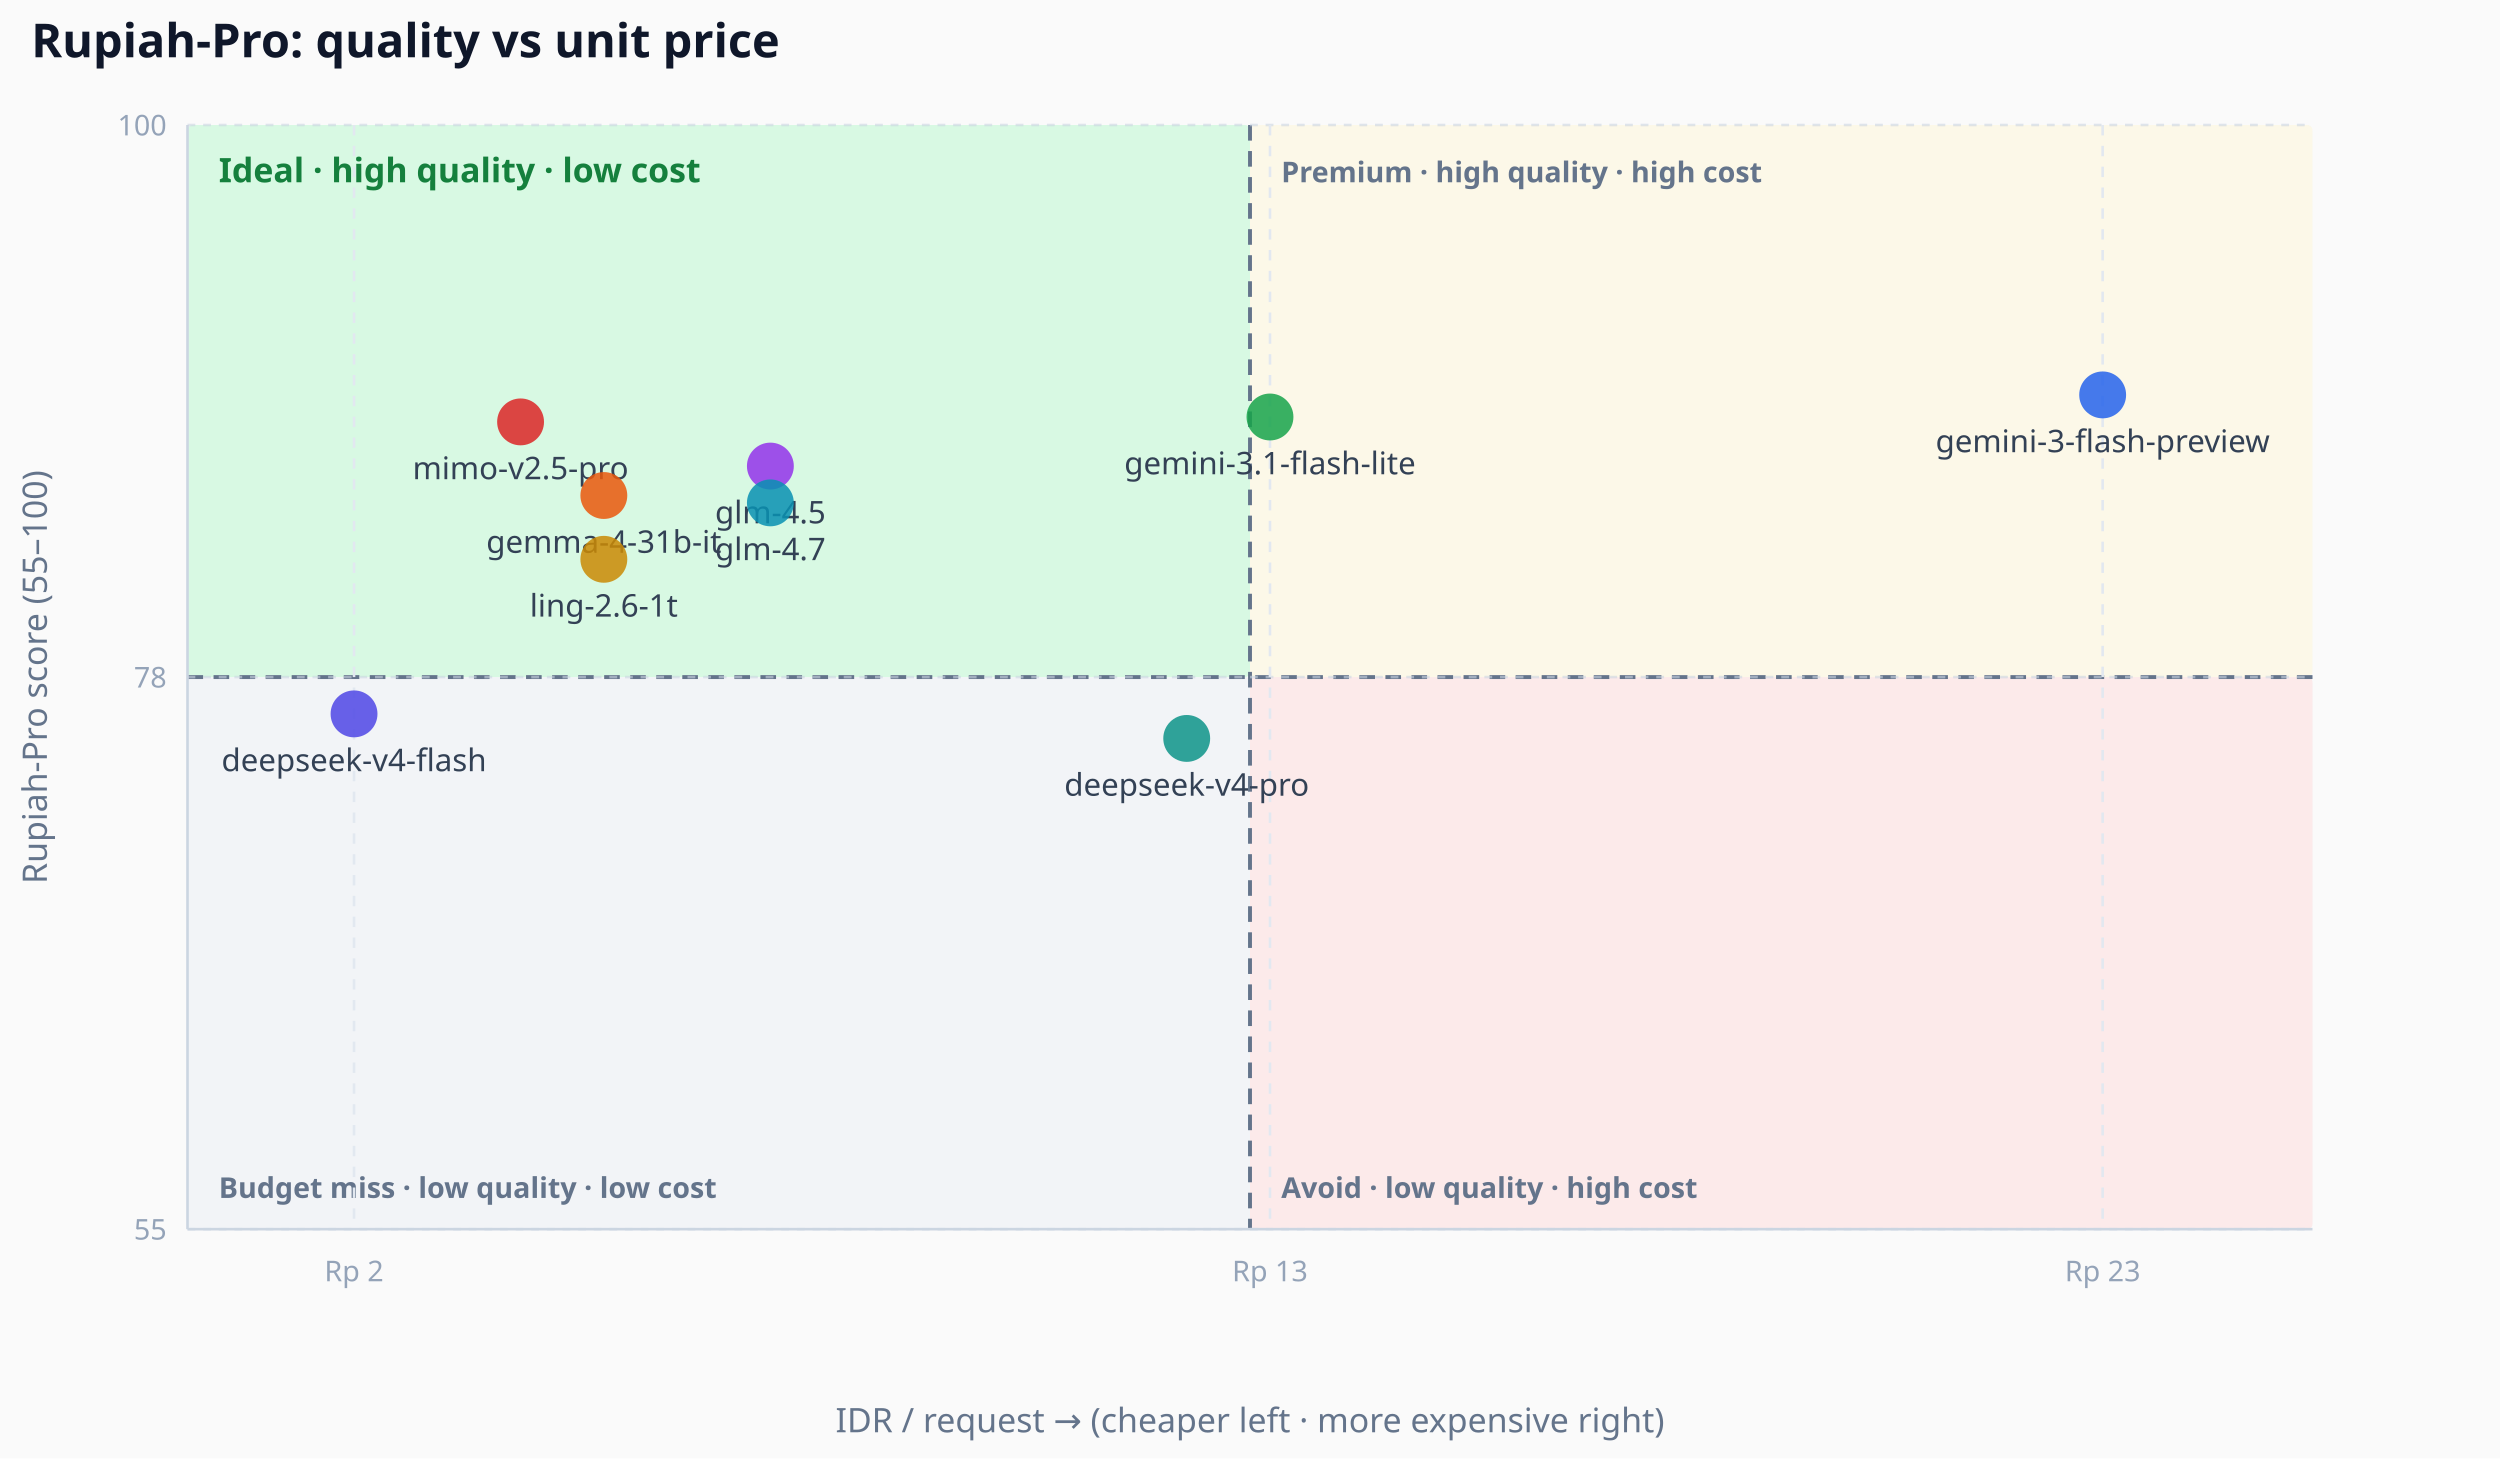
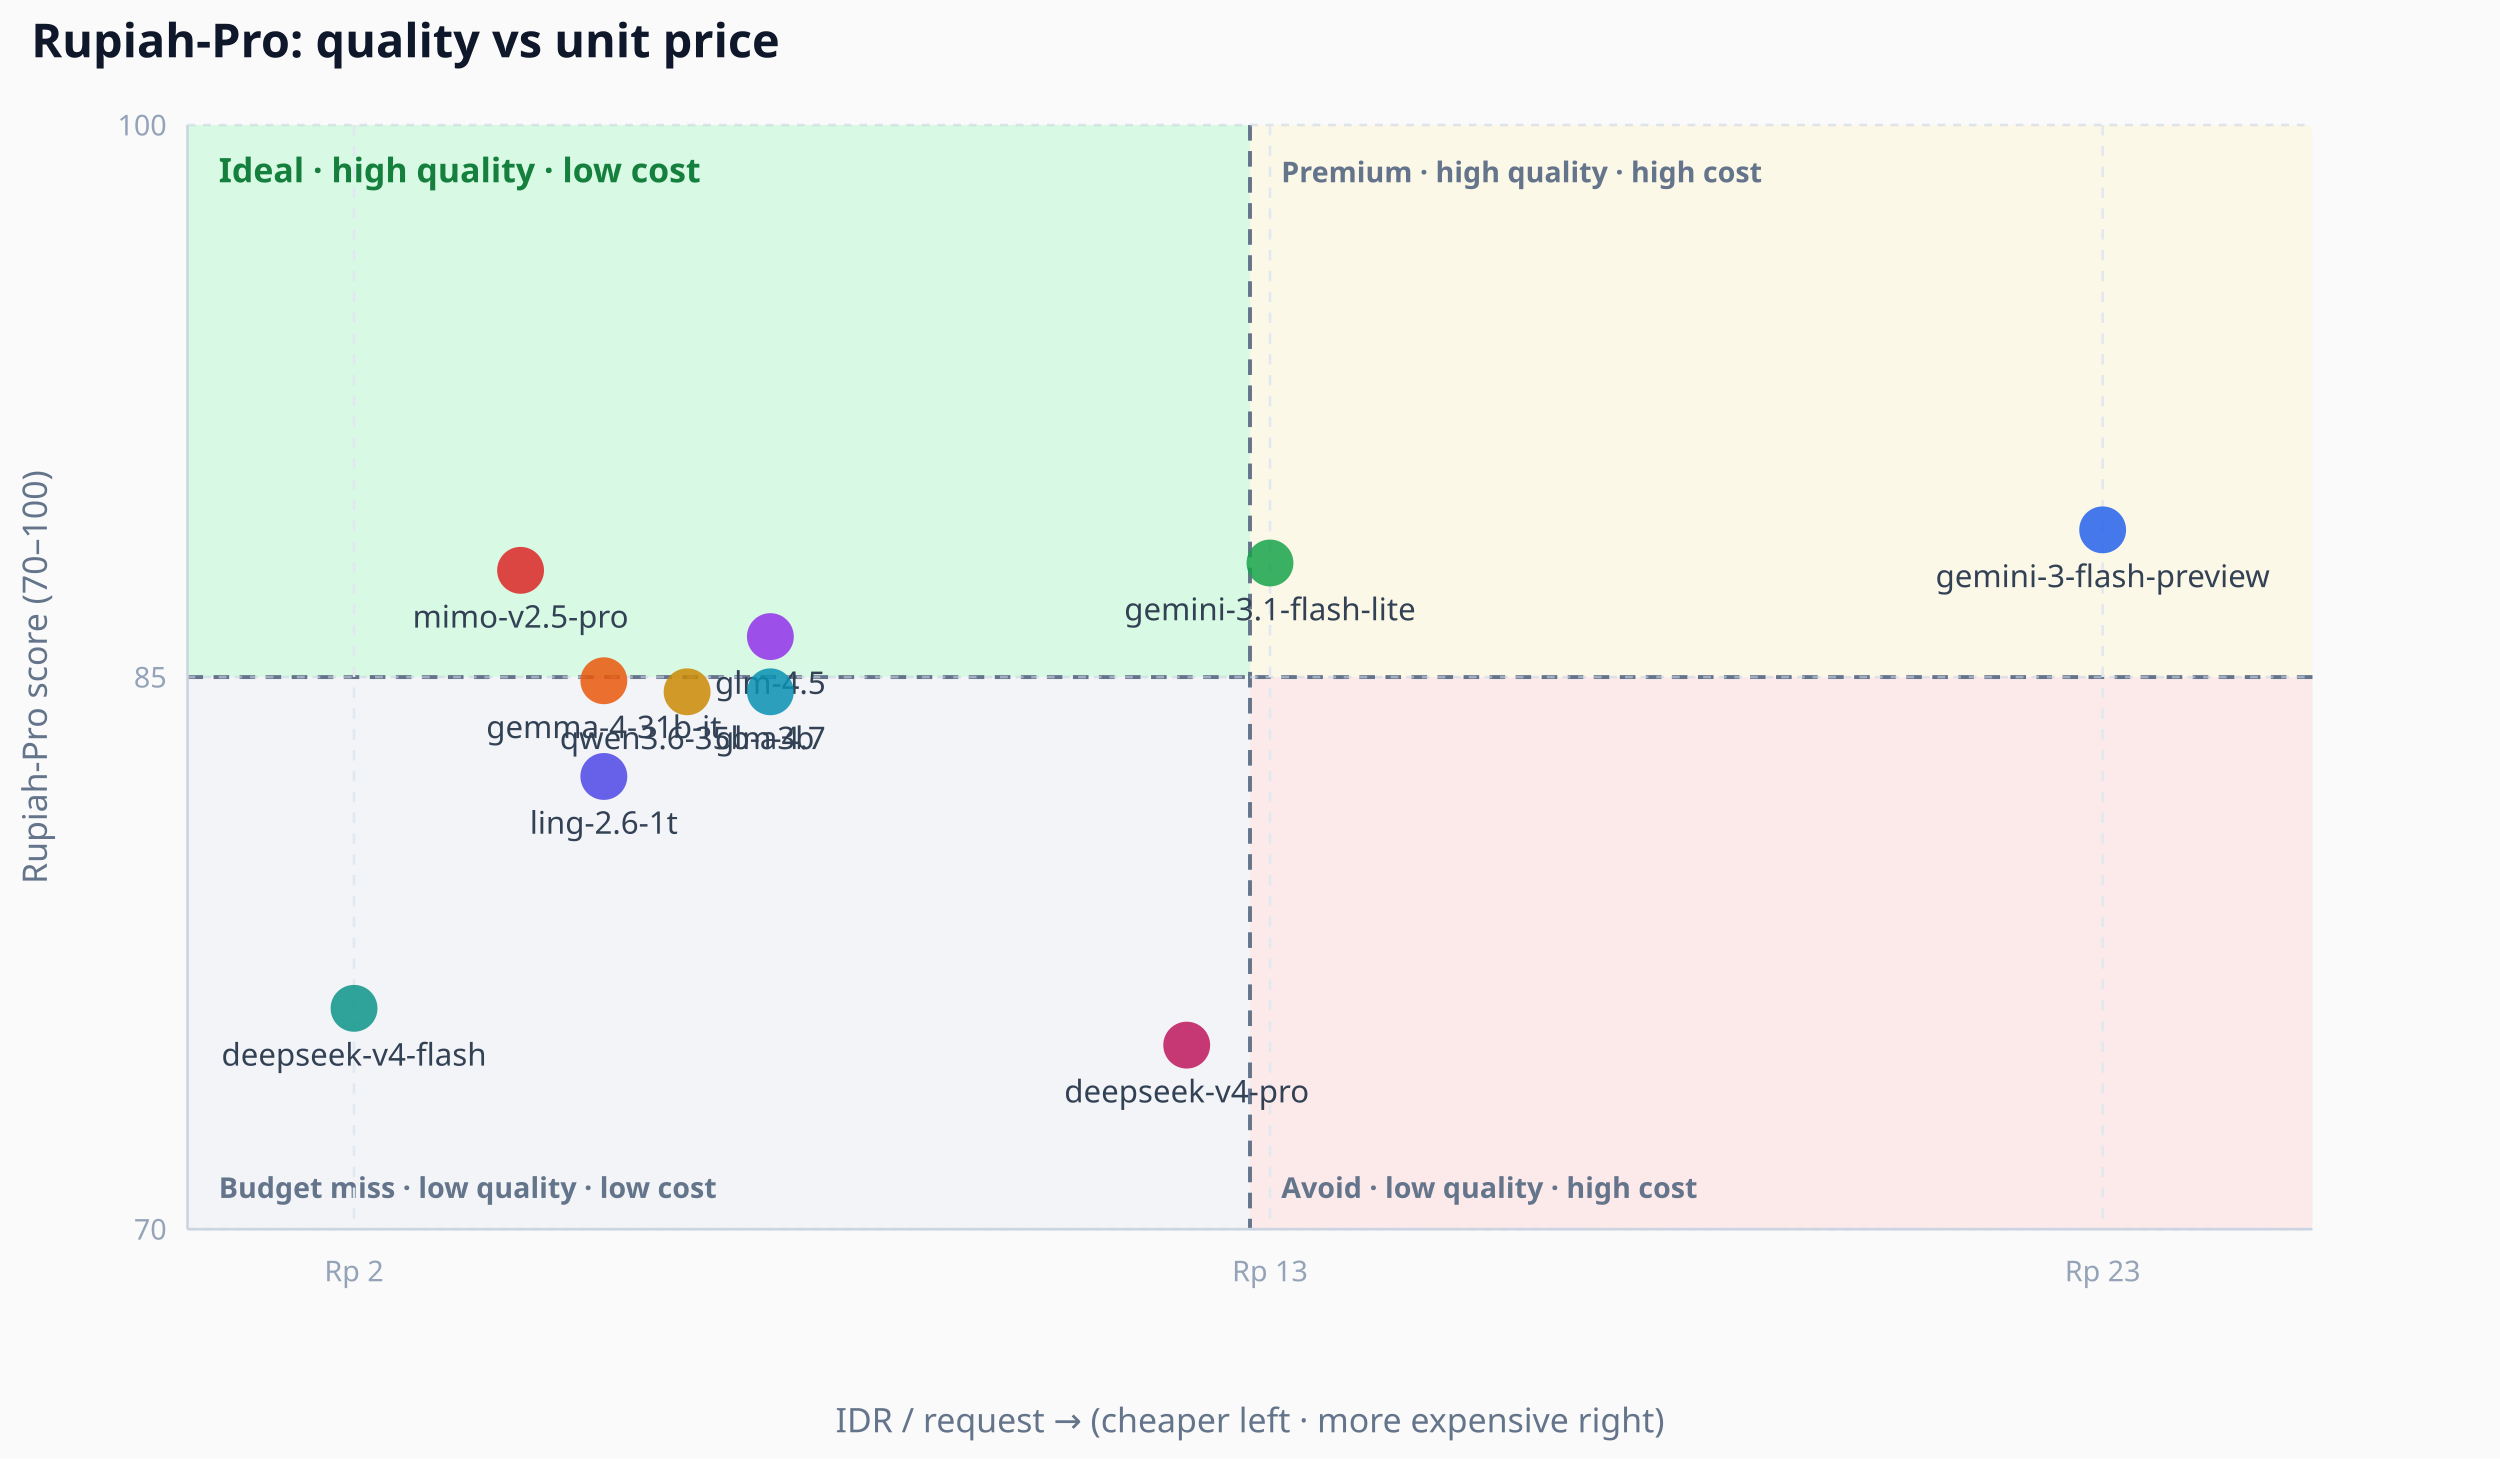
<svg xmlns="http://www.w3.org/2000/svg" viewBox="0 0 960 560" width="960" height="560">
  <style>
    .title { font: 600 18px system-ui, sans-serif; fill: #0f172a; }
    .axis { font: 13px system-ui, sans-serif; fill: #64748b; }
    .tick { font: 11px system-ui, sans-serif; fill: #94a3b8; }
    .dot-label { font: 12px system-ui, sans-serif; fill: #334155; }
    .ideal { font: 700 13px system-ui, sans-serif; fill: #15803d; }
    .quad-label { font: 600 11px system-ui, sans-serif; fill: #64748b; }
  </style>
  <rect width="100%" height="100%" fill="#fafafa" />
  <text x="12" y="22" class="title">Rupiah-Pro: quality vs unit price</text>
  <rect x="72" y="48" width="408" height="212" fill="#bbf7d0" opacity="0.55" rx="2" />
  <rect x="480" y="48" width="408" height="212" fill="#fef3c7" opacity="0.35" rx="2" />
  <rect x="72" y="260" width="408" height="212" fill="#e2e8f0" opacity="0.35" rx="2" />
  <rect x="480" y="260" width="408" height="212" fill="#fecaca" opacity="0.35" rx="2" />
  <line x1="480" y1="48" x2="480" y2="472" stroke="#64748b" stroke-width="1.5" stroke-dasharray="6 4" />
  <line x1="72" y1="260" x2="888" y2="260" stroke="#64748b" stroke-width="1.5" stroke-dasharray="6 4" />
  <text x="84" y="70" class="ideal">Ideal · high quality · low cost</text>
  <text x="492" y="70" class="quad-label">Premium · high quality · high cost</text>
  <text x="84" y="460" class="quad-label">Budget miss · low quality · low cost</text>
  <text x="492" y="460" class="quad-label">Avoid · low quality · high cost</text>
  <line x1="72" y1="472" x2="888" y2="472" stroke="#cbd5e1" stroke-dasharray="3 3" opacity="0.6" />
-   <text x="64" y="476" text-anchor="end" class="tick">55</text>
+   <text x="64" y="476" text-anchor="end" class="tick">70</text>
  <line x1="72" y1="260" x2="888" y2="260" stroke="#cbd5e1" stroke-dasharray="3 3" opacity="0.6" />
-   <text x="64" y="264" text-anchor="end" class="tick">78</text>
+   <text x="64" y="264" text-anchor="end" class="tick">85</text>
  <line x1="72" y1="48" x2="888" y2="48" stroke="#cbd5e1" stroke-dasharray="3 3" opacity="0.6" />
  <text x="64" y="52" text-anchor="end" class="tick">100</text>
  <line x1="135.95" y1="48" x2="135.95" y2="472" stroke="#e2e8f0" stroke-dasharray="4 4" />
  <text x="135.95" y="492" text-anchor="middle" class="tick">Rp 2</text>
  <line x1="487.674" y1="48" x2="487.674" y2="472" stroke="#e2e8f0" stroke-dasharray="4 4" />
  <text x="487.674" y="492" text-anchor="middle" class="tick">Rp 13</text>
  <line x1="807.423" y1="48" x2="807.423" y2="472" stroke="#e2e8f0" stroke-dasharray="4 4" />
  <text x="807.423" y="492" text-anchor="middle" class="tick">Rp 23</text>
  <line x1="72" y1="472" x2="888" y2="472" stroke="#cbd5e1" />
  <line x1="72" y1="48" x2="72" y2="472" stroke="#cbd5e1" />
  <text x="480" y="550" text-anchor="middle" class="axis">IDR / request → (cheaper left · more expensive right)</text>
-   <text x="18" y="260" transform="rotate(-90 18 260)" text-anchor="middle" class="axis">Rupiah-Pro score (55–100)</text>
-   <circle cx="807.423" cy="151.644" r="9" fill="#2563eb" opacity="0.85" />
-   <text x="807.423" y="173.644" text-anchor="middle" class="dot-label">gemini-3-flash-preview</text>
-   <circle cx="487.674" cy="160.124" r="9" fill="#16a34a" opacity="0.85" />
-   <text x="487.674" y="182.124" text-anchor="middle" class="dot-label">gemini-3.1-flash-lite</text>
-   <circle cx="199.9" cy="162.009" r="9" fill="#dc2626" opacity="0.85" />
-   <text x="199.9" y="184.009" text-anchor="middle" class="dot-label">mimo-v2.5-pro</text>
-   <circle cx="295.824" cy="178.969" r="9" fill="#9333ea" opacity="0.85" />
-   <text x="295.824" y="200.969" text-anchor="middle" class="dot-label">glm-4.5</text>
-   <circle cx="231.875" cy="190.276" r="9" fill="#ea580c" opacity="0.85" />
-   <text x="231.875" y="212.276" text-anchor="middle" class="dot-label">gemma-4-31b-it</text>
-   <circle cx="295.824" cy="193.102" r="9" fill="#0891b2" opacity="0.85" />
-   <text x="295.824" y="215.102" text-anchor="middle" class="dot-label">glm-4.7</text>
-   <circle cx="231.875" cy="214.773" r="9" fill="#ca8a04" opacity="0.85" />
-   <text x="231.875" y="236.773" text-anchor="middle" class="dot-label">ling-2.6-1t</text>
-   <circle cx="135.95" cy="274.133" r="9" fill="#4f46e5" opacity="0.85" />
-   <text x="135.95" y="296.133" text-anchor="middle" class="dot-label">deepseek-v4-flash</text>
-   <circle cx="455.699" cy="283.556" r="9" fill="#0d9488" opacity="0.85" />
-   <text x="455.699" y="305.556" text-anchor="middle" class="dot-label">deepseek-v4-pro</text>
+   <text x="18" y="260" transform="rotate(-90 18 260)" text-anchor="middle" class="axis">Rupiah-Pro score (70–100)</text>
+   <circle cx="807.423" cy="203.467" r="9" fill="#2563eb" opacity="0.85" />
+   <text x="807.423" y="225.467" text-anchor="middle" class="dot-label">gemini-3-flash-preview</text>
+   <circle cx="487.674" cy="216.187" r="9" fill="#16a34a" opacity="0.85" />
+   <text x="487.674" y="238.187" text-anchor="middle" class="dot-label">gemini-3.1-flash-lite</text>
+   <circle cx="199.9" cy="219.013" r="9" fill="#dc2626" opacity="0.85" />
+   <text x="199.9" y="241.013" text-anchor="middle" class="dot-label">mimo-v2.5-pro</text>
+   <circle cx="295.824" cy="244.453" r="9" fill="#9333ea" opacity="0.85" />
+   <text x="295.824" y="266.453" text-anchor="middle" class="dot-label">glm-4.5</text>
+   <circle cx="231.875" cy="261.413" r="9" fill="#ea580c" opacity="0.85" />
+   <text x="231.875" y="283.413" text-anchor="middle" class="dot-label">gemma-4-31b-it</text>
+   <circle cx="295.824" cy="265.653" r="9" fill="#0891b2" opacity="0.85" />
+   <text x="295.824" y="287.653" text-anchor="middle" class="dot-label">glm-4.7</text>
+   <circle cx="263.85" cy="265.653" r="9" fill="#ca8a04" opacity="0.85" />
+   <text x="263.85" y="287.653" text-anchor="middle" class="dot-label">qwen3.6-35b-a3b</text>
+   <circle cx="231.875" cy="298.16" r="9" fill="#4f46e5" opacity="0.85" />
+   <text x="231.875" y="320.16" text-anchor="middle" class="dot-label">ling-2.6-1t</text>
+   <circle cx="135.95" cy="387.2" r="9" fill="#0d9488" opacity="0.85" />
+   <text x="135.95" y="409.2" text-anchor="middle" class="dot-label">deepseek-v4-flash</text>
+   <circle cx="455.699" cy="401.333" r="9" fill="#be185d" opacity="0.85" />
+   <text x="455.699" y="423.333" text-anchor="middle" class="dot-label">deepseek-v4-pro</text>
</svg>
